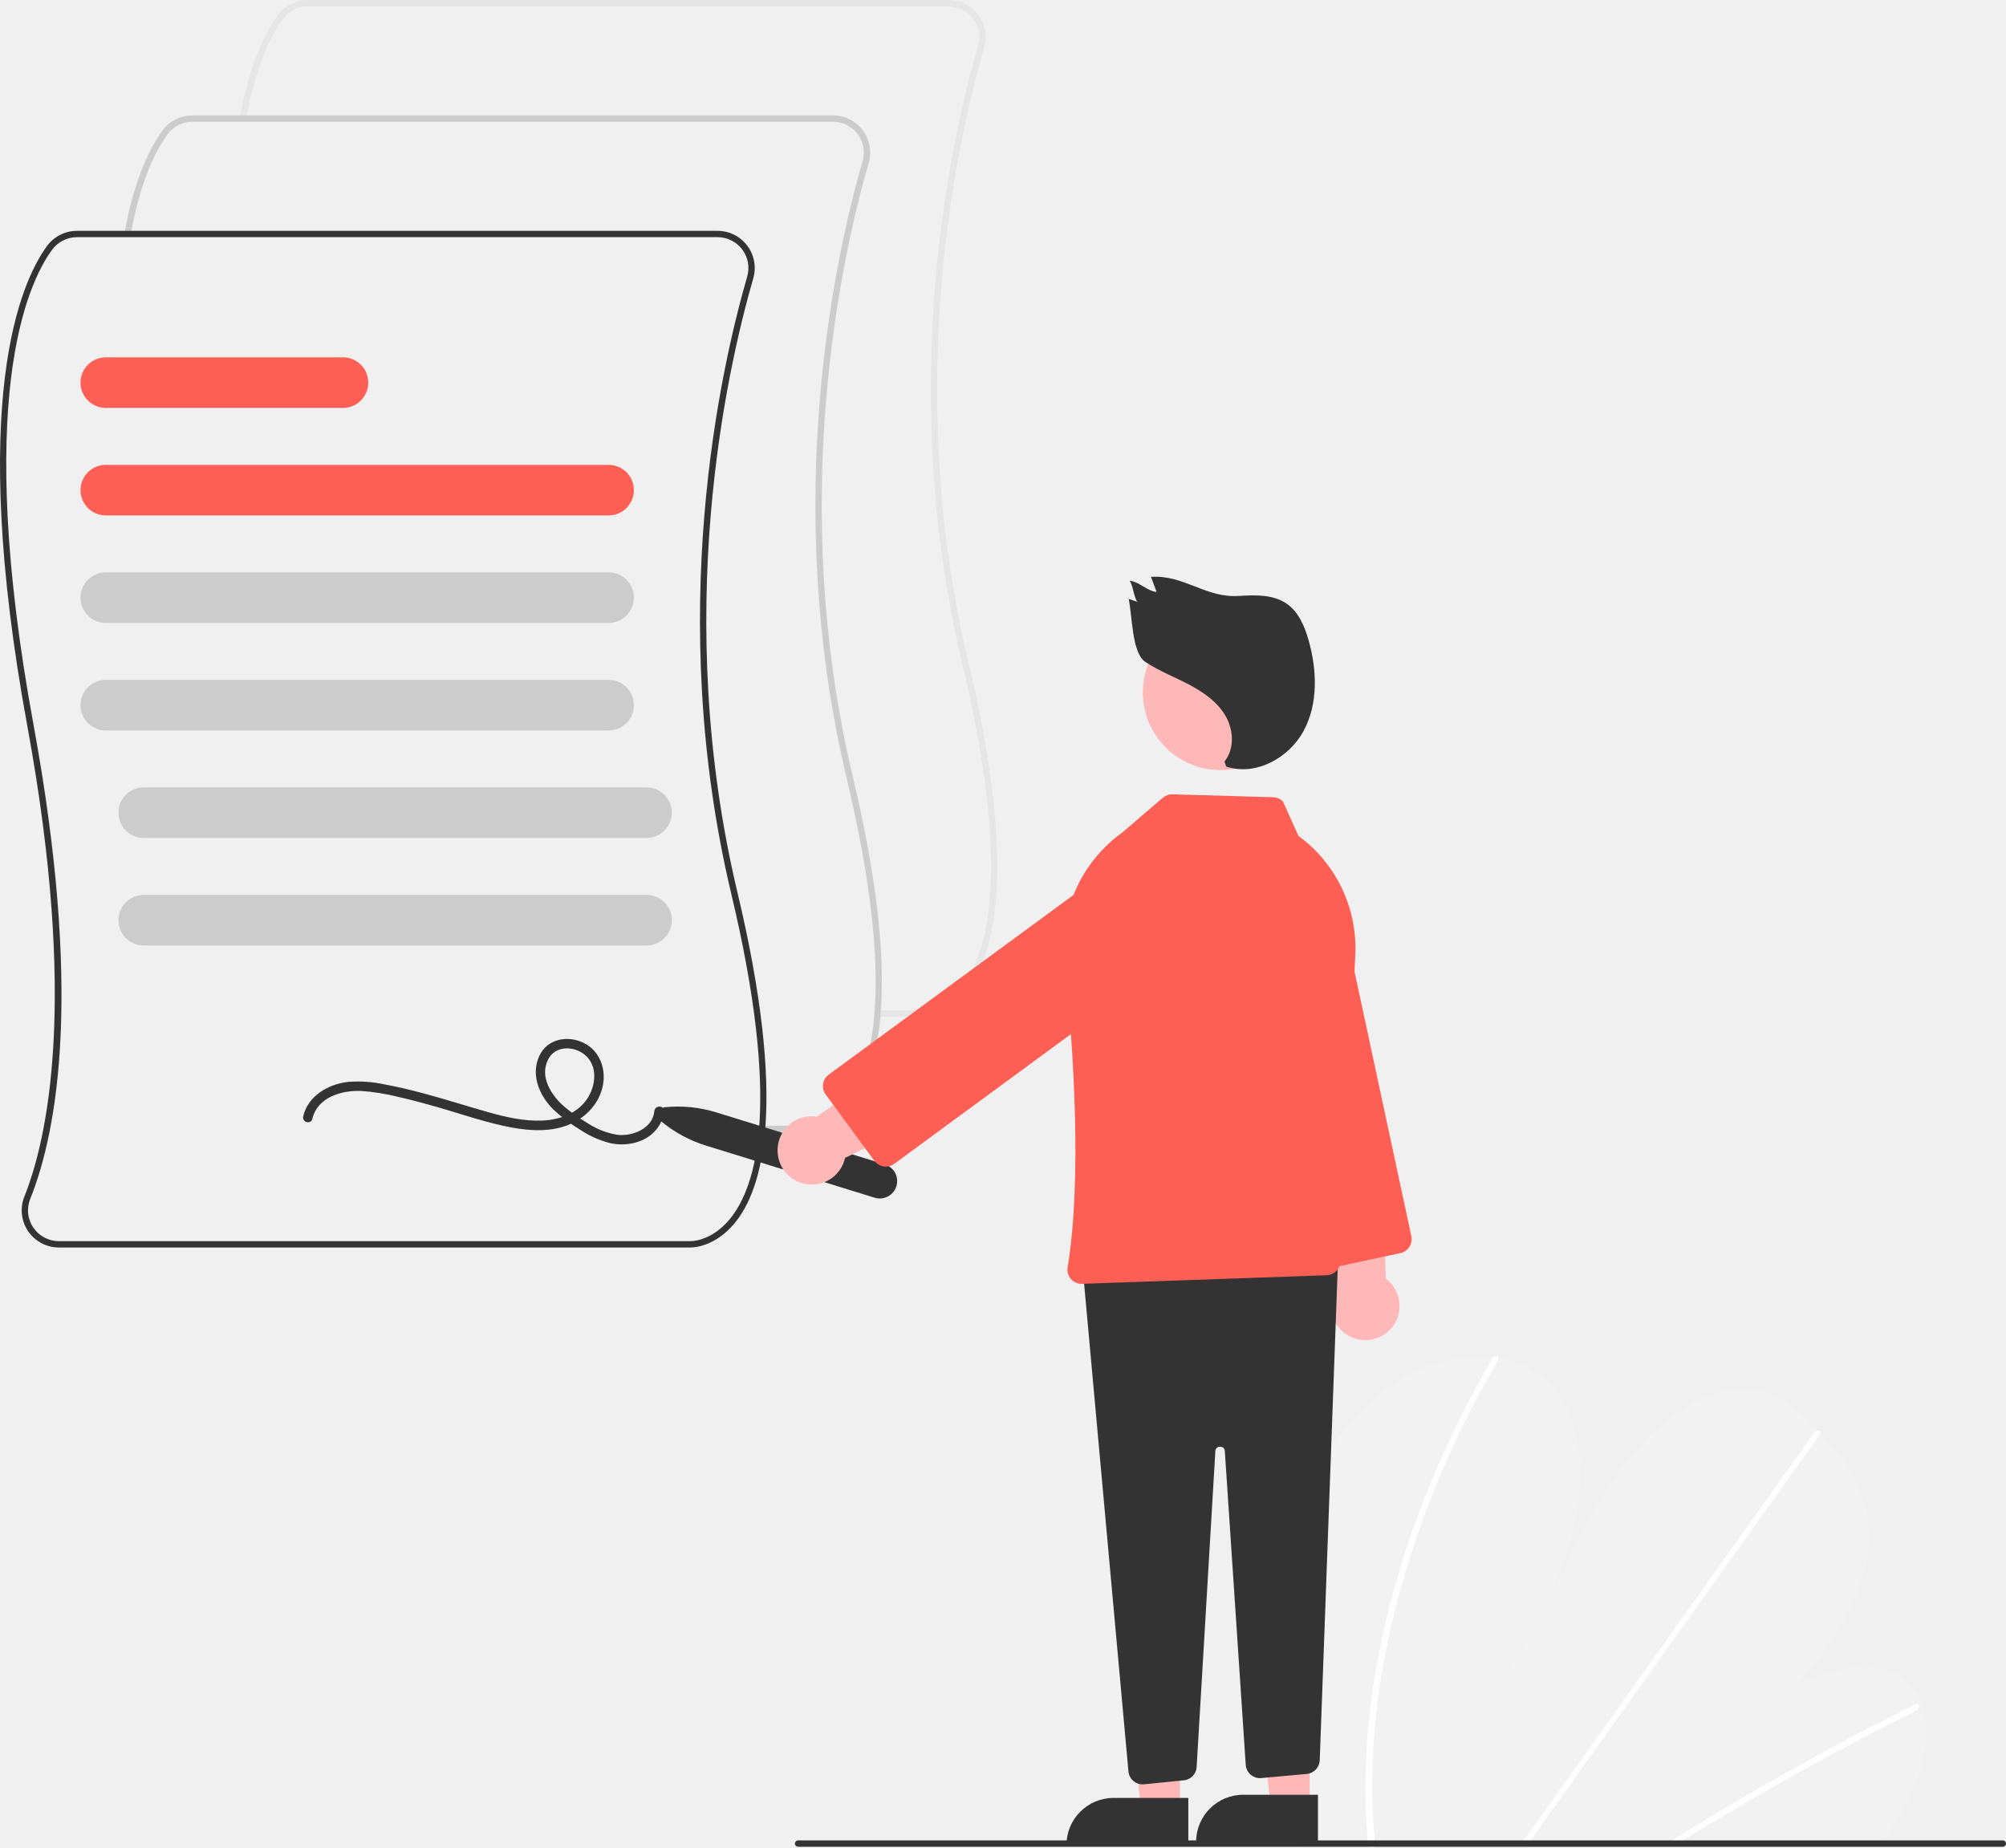
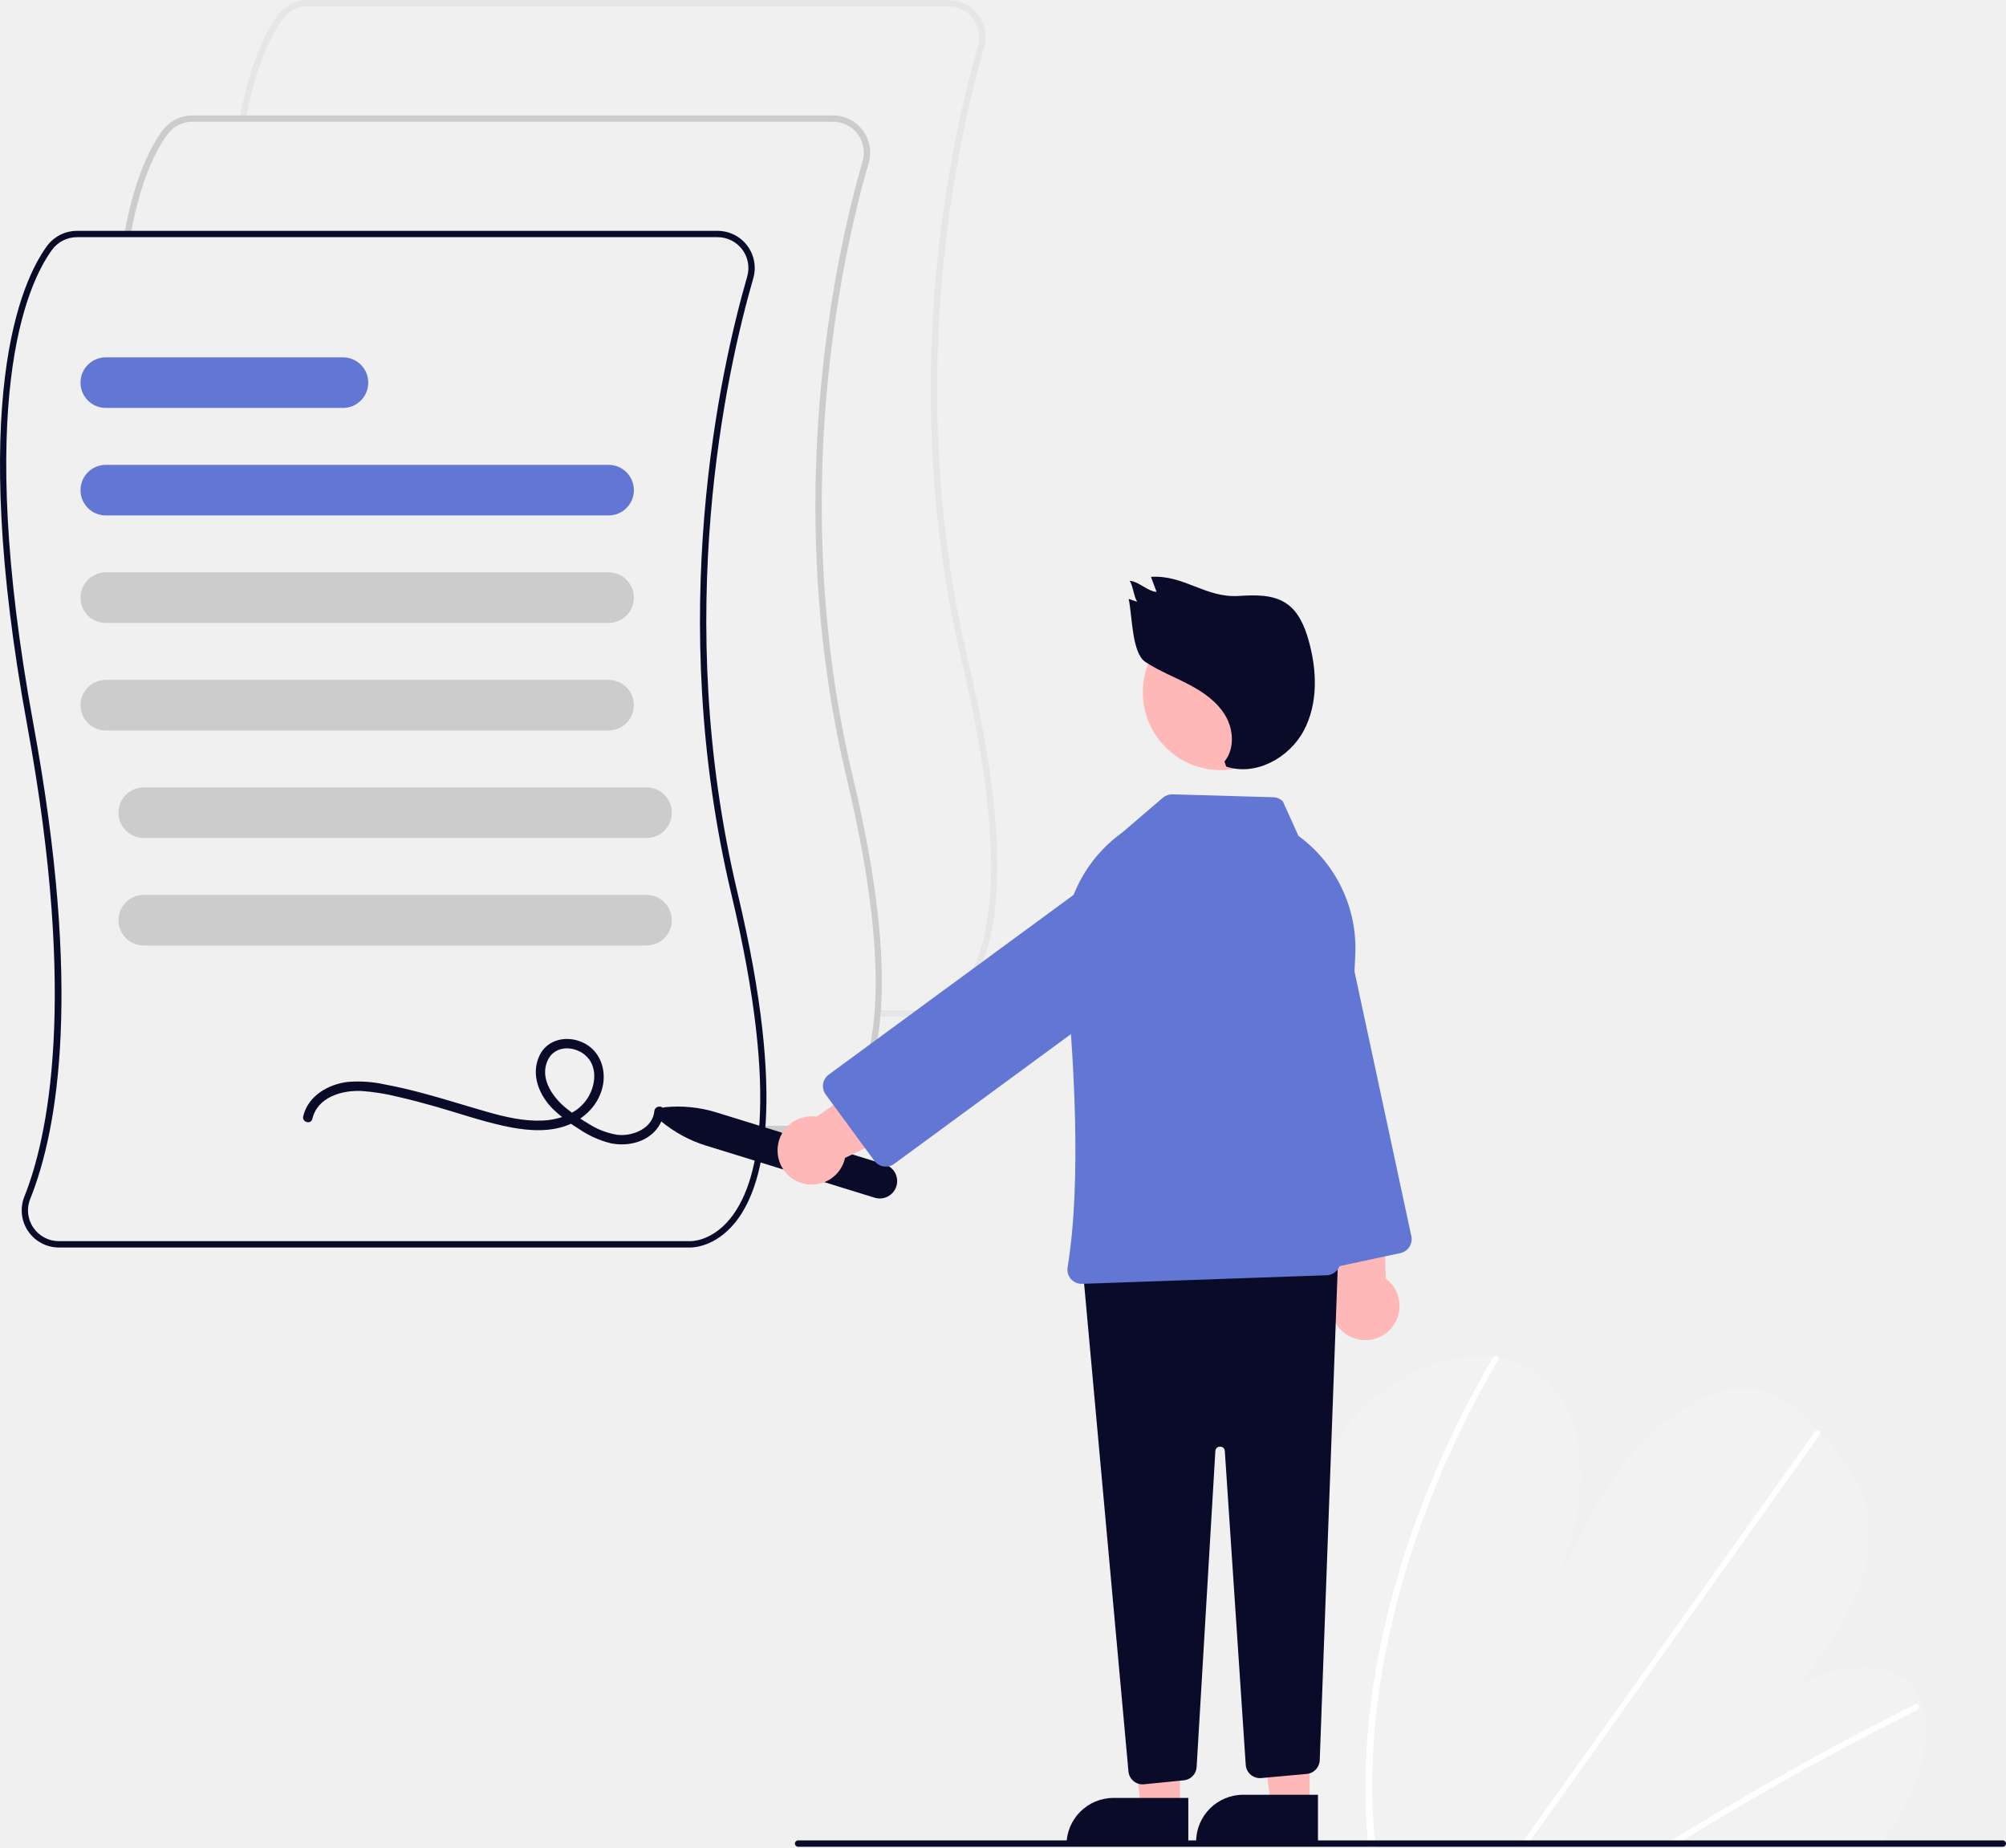
<svg xmlns="http://www.w3.org/2000/svg" id="faaae39e-6d1f-40c0-bc77-dd3f36c97390" data-name="Layer 1" width="634.387" height="584.35" viewBox="0 0 634.387 584.35">
  <path d="M574.1,479.328c-.113,0-.185-.003-.209-.004l-13.564.001v-2H573.94c.315.011,6.746.193,12.671-6.997,8.83-10.715,16.081-37.24.481-102.756-20.975-88.096-3.481-165.923,5.014-195.295a9.752,9.752,0,0,0-9.383-12.452H380.148a9.796,9.796,0,0,0-7.9,4.021c-3.599,4.95-8.537,14.46-11.627,31.655l-1.968-.354c3.157-17.569,8.256-27.358,11.978-32.478a11.801,11.801,0,0,1,9.517-4.845H582.723a11.753,11.753,0,0,1,11.304,15.007c-8.451,29.22-25.855,106.644-4.989,194.277,15.818,66.438,8.214,93.537-.951,104.572C582.043,478.959,575.382,479.328,574.1,479.328Z" transform="translate(-282.8063 -157.8251)" fill="#e6e6e6" />
  <path d="M537.6,515.828c-.113,0-.185-.003-.209-.004l-13.564.001v-2H537.44c.317.01,6.746.193,12.671-6.997,8.83-10.715,16.081-37.24.481-102.756-20.975-88.096-3.481-165.923,5.014-195.295a9.752,9.752,0,0,0-9.383-12.452H343.648a9.796,9.796,0,0,0-7.9,4.021c-3.599,4.95-8.537,14.46-11.627,31.655l-1.968-.354c3.157-17.569,8.256-27.358,11.978-32.478a11.801,11.801,0,0,1,9.517-4.845H546.223a11.753,11.753,0,0,1,11.304,15.007c-8.451,29.22-25.855,106.644-4.989,194.277,15.818,66.438,8.214,93.537-.951,104.572C545.543,515.459,538.882,515.828,537.6,515.828Z" transform="translate(-282.8063 -157.8251)" fill="#ccc" />
-   <path d="M501.1,552.328c-.113,0-.185-.003-.209-.004l-199.453.001a11.75,11.75,0,0,1-10.928-16.102c7.237-18.081,16.981-61.459.932-148.839-18.951-103.18-1.985-140.47,6.189-151.713a11.801,11.801,0,0,1,9.518-4.845H509.723a11.753,11.753,0,0,1,11.304,15.007c-8.451,29.22-25.855,106.644-4.989,194.277,15.818,66.438,8.214,93.537-.951,104.572C509.043,551.959,502.382,552.328,501.1,552.328ZM307.148,232.825a9.796,9.796,0,0,0-7.9,4.021c-8.023,11.035-24.651,47.757-5.84,150.176,15.332,83.474,7.896,127.614-1.042,149.944a9.587,9.587,0,0,0,.977,9.064,9.763,9.763,0,0,0,8.095,4.294H500.94c.315.015,6.746.193,12.671-6.997,8.83-10.715,16.081-37.24.481-102.756-20.975-88.096-3.481-165.923,5.014-195.295a9.752,9.752,0,0,0-9.383-12.452Z" transform="translate(-282.8063 -157.8251)" fill="#333" />
-   <path d="M475.267,320.825h-159a8,8,0,1,1,0-16h159a8,8,0,0,1,0,16Z" transform="translate(-282.8063 -157.8251)" fill="#fe5f55" />
+   <path d="M501.1,552.328c-.113,0-.185-.003-.209-.004l-199.453.001a11.75,11.75,0,0,1-10.928-16.102c7.237-18.081,16.981-61.459.932-148.839-18.951-103.18-1.985-140.47,6.189-151.713a11.801,11.801,0,0,1,9.518-4.845H509.723a11.753,11.753,0,0,1,11.304,15.007c-8.451,29.22-25.855,106.644-4.989,194.277,15.818,66.438,8.214,93.537-.951,104.572C509.043,551.959,502.382,552.328,501.1,552.328ZM307.148,232.825a9.796,9.796,0,0,0-7.9,4.021c-8.023,11.035-24.651,47.757-5.84,150.176,15.332,83.474,7.896,127.614-1.042,149.944a9.587,9.587,0,0,0,.977,9.064,9.763,9.763,0,0,0,8.095,4.294H500.94c.315.015,6.746.193,12.671-6.997,8.83-10.715,16.081-37.24.481-102.756-20.975-88.096-3.481-165.923,5.014-195.295a9.752,9.752,0,0,0-9.383-12.452Z" transform="translate(-282.8063 -157.8251)" fill="#0a0b29" />
+   <path d="M475.267,320.825h-159a8,8,0,1,1,0-16h159a8,8,0,0,1,0,16Z" transform="translate(-282.8063 -157.8251)" fill="#6277d3" />
  <path d="M475.267,354.825h-159a8,8,0,1,1,0-16h159a8,8,0,0,1,0,16Z" transform="translate(-282.8063 -157.8251)" fill="#ccc" />
  <path d="M475.267,388.825h-159a8,8,0,1,1,0-16h159a8,8,0,0,1,0,16Z" transform="translate(-282.8063 -157.8251)" fill="#ccc" />
  <path d="M487.267,422.825h-159a8,8,0,1,1,0-16h159a8,8,0,0,1,0,16Z" transform="translate(-282.8063 -157.8251)" fill="#ccc" />
  <path d="M487.267,456.825h-159a8,8,0,1,1,0-16h159a8,8,0,0,1,0,16Z" transform="translate(-282.8063 -157.8251)" fill="#ccc" />
-   <path d="M391.267,286.825h-75a8,8,0,1,1,0-16h75a8,8,0,0,1,0,16Z" transform="translate(-282.8063 -157.8251)" fill="#fe5f55" />
-   <path d="M381.583,511.647c1.614-6.835,9.198-9.075,15.398-8.825a65.728,65.728,0,0,1,11.611,1.837c3.984.891,7.929,1.947,11.855,3.066,7.198,2.053,14.323,4.536,21.64,6.141,6.091,1.336,12.711,2.12,18.786.275,5.839-1.773,10.793-6.126,12.382-12.145,1.497-5.672-.558-11.873-6.054-14.465-5.012-2.364-11.342-1.162-13.827,4.184-2.801,6.027-.002,12.599,4.432,16.96a49.668,49.668,0,0,0,8.238,6.257,30.676,30.676,0,0,0,9.864,4.418c5.785,1.236,12.676-.585,15.66-6.112a10.329,10.329,0,0,0,1.172-4.037c.177-1.922-2.825-1.91-3,0-.506,5.503-6.951,8.081-11.77,7.477a23.924,23.924,0,0,1-9.125-3.542,53.472,53.472,0,0,1-7.558-5.333c-4.088-3.538-7.92-9.359-5.174-14.879,2.236-4.495,8.063-4.45,11.608-1.551,4.293,3.511,3.527,9.883.696,14.052-3.135,4.616-8.817,6.551-14.174,6.76-5.821.227-11.593-1.109-17.157-2.689-6.913-1.963-13.756-4.16-20.702-6.008-3.943-1.049-7.917-1.996-11.931-2.733a39.377,39.377,0,0,0-11.57-.801c-6.26.723-12.65,4.367-14.191,10.894-.443,1.877,2.449,2.679,2.893.798Z" transform="translate(-282.8063 -157.8251)" fill="#333" />
+   <path d="M391.267,286.825h-75a8,8,0,1,1,0-16h75a8,8,0,0,1,0,16Z" transform="translate(-282.8063 -157.8251)" fill="#6277d3" />
+   <path d="M381.583,511.647c1.614-6.835,9.198-9.075,15.398-8.825a65.728,65.728,0,0,1,11.611,1.837c3.984.891,7.929,1.947,11.855,3.066,7.198,2.053,14.323,4.536,21.64,6.141,6.091,1.336,12.711,2.12,18.786.275,5.839-1.773,10.793-6.126,12.382-12.145,1.497-5.672-.558-11.873-6.054-14.465-5.012-2.364-11.342-1.162-13.827,4.184-2.801,6.027-.002,12.599,4.432,16.96a49.668,49.668,0,0,0,8.238,6.257,30.676,30.676,0,0,0,9.864,4.418c5.785,1.236,12.676-.585,15.66-6.112a10.329,10.329,0,0,0,1.172-4.037c.177-1.922-2.825-1.91-3,0-.506,5.503-6.951,8.081-11.77,7.477a23.924,23.924,0,0,1-9.125-3.542,53.472,53.472,0,0,1-7.558-5.333c-4.088-3.538-7.92-9.359-5.174-14.879,2.236-4.495,8.063-4.45,11.608-1.551,4.293,3.511,3.527,9.883.696,14.052-3.135,4.616-8.817,6.551-14.174,6.76-5.821.227-11.593-1.109-17.157-2.689-6.913-1.963-13.756-4.16-20.702-6.008-3.943-1.049-7.917-1.996-11.931-2.733a39.377,39.377,0,0,0-11.57-.801c-6.26.723-12.65,4.367-14.191,10.894-.443,1.877,2.449,2.679,2.893.798Z" transform="translate(-282.8063 -157.8251)" fill="#0a0b29" />
  <path d="M688.083,681.265a458.031,458.031,0,0,0,4.318,58.855c.095.685.198,1.37.293,2.055l184.402-1.03c.541-.68,1.074-1.369,1.591-2.065,1.722-2.306,3.335-4.677,4.816-7.13,7.12-11.817,10.379-25.653,7.113-35.199l-.059-.148a16.75,16.75,0,0,0-3.269-5.681c-7.447-8.383-22.504-6.985-36.168-.219C863.375,677.288,873.134,660.36,873.876,645.25c.727-14.738-6.98-25.267-15.338-34.214-.274-.296-.548-.583-.823-.871-.133-.148-.274-.288-.407-.435-6.522-6.819-14.125-13.54-25.129-12.727-12.069.893-25.451,11.003-34.833,22.783-9.383,11.772-15.617,25.145-21.937,38.197-6.328,13.043-13.174,26.42-23.328,37.569,13.753-17.396,24.842-37.189,28.938-56.439s.491-37.738-11.766-46.804a28.669,28.669,0,0,0-12.558-5.067c-.529-.088-1.066-.159-1.612-.222-11.347-1.291-24.895,2.633-36.422,12.014C705.966,609.361,697.165,624.673,692.787,639.209,688.408,653.744,687.941,667.738,688.083,681.265Z" transform="translate(-282.8063 -157.8251)" fill="#f2f2f2" />
  <path d="M808.729,741.527l3.526-.02q1.679-1.05,3.375-2.075c.7-.442,1.407-.867,2.116-1.3q17.544-10.715,35.308-20.556,17.748-9.849,35.674-18.79a1.478,1.478,0,0,0,.85-1.69.426.426,0,0,0-.059-.124c-.167-.313-.539-.443-1.083-.176-1.466.735-2.94,1.47-4.406,2.222q-17.975,9.094-35.796,19.097-17.808,9.998-35.414,20.879c-.247.15-.494.308-.741.458C810.96,740.143,809.849,740.835,808.729,741.527Z" transform="translate(-282.8063 -157.8251)" fill="#fff" />
  <path d="M763.264,741.781l2.18-.012c.492-.688.975-1.376,1.467-2.065q17.332-24.304,34.656-48.608,28.371-39.79,56.724-79.579a1.404,1.404,0,0,0,.245-.48c.162-.587-.27-.932-.823-.871a1.656,1.656,0,0,0-1.152.733q-15.906,22.314-31.804,44.611-28.223,39.591-56.438,79.173c-1.196,1.675-2.393,3.358-3.589,5.033C764.24,740.404,763.748,741.092,763.264,741.781Z" transform="translate(-282.8063 -157.8251)" fill="#fff" />
  <path d="M714.688,729.118c.111,3.675.354,7.291.672,10.873q.092,1.028.185,2.055l2.288-.013c-.07-.685-.14-1.37-.201-2.055-.483-5.176-.826-10.41-.873-15.786a220.23,220.23,0,0,1,4.336-44.392,276.397,276.397,0,0,1,13.428-46.119,316.724,316.724,0,0,1,21.97-45.63,1.219,1.219,0,0,0,.202-.81c-.094-.652-.963-.845-1.612-.222a1.894,1.894,0,0,0-.328.415q-1.583,2.722-3.108,5.46a316.505,316.505,0,0,0-21.028,45.79A275.09,275.09,0,0,0,718.1,684.872,217.271,217.271,0,0,0,714.688,729.118Z" transform="translate(-282.8063 -157.8251)" fill="#fff" />
-   <path d="M491.811,512.358a2.5,2.5,0,0,1,1.362-4.41,41.289,41.289,0,0,1,16.193,1.66l53.315,16.466a5.5,5.5,0,0,1-3.246,10.51l-53.315-16.466A41.292,41.292,0,0,1,491.811,512.358Z" transform="translate(-282.8063 -157.8251)" fill="#333" />
+   <path d="M491.811,512.358a2.5,2.5,0,0,1,1.362-4.41,41.289,41.289,0,0,1,16.193,1.66l53.315,16.466a5.5,5.5,0,0,1-3.246,10.51l-53.315-16.466A41.292,41.292,0,0,1,491.811,512.358Z" transform="translate(-282.8063 -157.8251)" fill="#0a0b29" />
  <path d="M710.358,580.757a10.743,10.743,0,0,1-4.868-15.737l-9.139-47.792,23.291-1.816,1.406,46.747A10.801,10.801,0,0,1,710.358,580.757Z" transform="translate(-282.8063 -157.8251)" fill="#ffb8b8" />
-   <path d="M694.914,556.092l-23.723-110.482a17.5,17.5,0,1,1,34.22-7.347l23.723,110.481a4.506,4.506,0,0,1-3.455,5.345l-25.421,5.458a4.498,4.498,0,0,1-5.344-3.455Z" transform="translate(-282.8063 -157.8251)" fill="#fe5f55" />
+   <path d="M694.914,556.092l-23.723-110.482a17.5,17.5,0,1,1,34.22-7.347l23.723,110.481a4.506,4.506,0,0,1-3.455,5.345l-25.421,5.458a4.498,4.498,0,0,1-5.344-3.455Z" transform="translate(-282.8063 -157.8251)" fill="#6277d3" />
  <polygon points="373.17 572.064 360.911 572.064 355.078 524.776 373.173 524.777 373.17 572.064" fill="#ffb8b8" />
-   <path d="M352.154,568.561H375.797a0,0,0,0,1,0,0v14.887a0,0,0,0,1,0,0H337.267a0,0,0,0,1,0,0v0A14.887,14.887,0,0,1,352.154,568.561Z" fill="#333" />
+   <path d="M352.154,568.561H375.797a0,0,0,0,1,0,0v14.887a0,0,0,0,1,0,0H337.267a0,0,0,0,1,0,0v0A14.887,14.887,0,0,1,352.154,568.561Z" fill="#0a0b29" />
  <polygon points="414.17 571.064 401.911 571.064 396.078 523.776 414.173 523.777 414.17 571.064" fill="#ffb8b8" />
-   <path d="M393.154,567.561H416.797a0,0,0,0,1,0,0v14.887a0,0,0,0,1,0,0H378.267a0,0,0,0,1,0,0v0A14.887,14.887,0,0,1,393.154,567.561Z" fill="#333" />
-   <path d="M641.288,721.068a4.469,4.469,0,0,1-1.616-3.062L625.419,561.227a4.501,4.501,0,0,1,4.313-4.904l71.48-2.681a4.502,4.502,0,0,1,4.666,4.662l-5.714,156.177a4.508,4.508,0,0,1-4.09,4.316l-14.413,1.311a4.5,4.5,0,0,1-4.897-4.183l-6.614-99.217a1.436,1.436,0,0,0-1.496-1.399h-.006a1.437,1.437,0,0,0-1.492,1.411l-5.919,99.886a4.479,4.479,0,0,1-4.044,4.211l-12.591,1.26a4.47,4.47,0,0,1-3.313-1.008Z" transform="translate(-282.8063 -157.8251)" fill="#333" />
+   <path d="M393.154,567.561H416.797a0,0,0,0,1,0,0v14.887a0,0,0,0,1,0,0H378.267a0,0,0,0,1,0,0v0A14.887,14.887,0,0,1,393.154,567.561Z" fill="#0a0b29" />
+   <path d="M641.288,721.068a4.469,4.469,0,0,1-1.616-3.062L625.419,561.227a4.501,4.501,0,0,1,4.313-4.904l71.48-2.681a4.502,4.502,0,0,1,4.666,4.662l-5.714,156.177a4.508,4.508,0,0,1-4.09,4.316l-14.413,1.311a4.5,4.5,0,0,1-4.897-4.183l-6.614-99.217a1.436,1.436,0,0,0-1.496-1.399h-.006a1.437,1.437,0,0,0-1.492,1.411l-5.919,99.886a4.479,4.479,0,0,1-4.044,4.211l-12.591,1.26a4.47,4.47,0,0,1-3.313-1.008Z" transform="translate(-282.8063 -157.8251)" fill="#0a0b29" />
  <circle cx="385.977" cy="218.962" r="24.561" fill="#ffb8b8" />
-   <path d="M621.485,562.288a4.462,4.462,0,0,1-1.053-3.679c4.534-27.562,1.979-68.074-.964-97.207a44.201,44.201,0,0,1,18.241-40.302l12.827-10.994a4.57,4.57,0,0,1,3.057-1.082l31.866.91a4.483,4.483,0,0,1,3.053,1.317l4.924,10.904.051.037a44.07,44.07,0,0,1,17.915,37.69l-4.69,96.937a4.524,4.524,0,0,1-4.347,4.28l-77.347,2.718c-.05.001-.1.002-.149.002A4.489,4.489,0,0,1,621.485,562.288Z" transform="translate(-282.8063 -157.8251)" fill="#fe5f55" />
+   <path d="M621.485,562.288a4.462,4.462,0,0,1-1.053-3.679c4.534-27.562,1.979-68.074-.964-97.207a44.201,44.201,0,0,1,18.241-40.302l12.827-10.994a4.57,4.57,0,0,1,3.057-1.082l31.866.91a4.483,4.483,0,0,1,3.053,1.317l4.924,10.904.051.037a44.07,44.07,0,0,1,17.915,37.69l-4.69,96.937a4.524,4.524,0,0,1-4.347,4.28l-77.347,2.718c-.05.001-.1.002-.149.002A4.489,4.489,0,0,1,621.485,562.288Z" transform="translate(-282.8063 -157.8251)" fill="#6277d3" />
  <path d="M528.709,521.837a10.743,10.743,0,0,1,12.366-10.883l39.865-27.898,11.19,20.508-42.077,20.416a10.801,10.801,0,0,1-21.344-2.143Z" transform="translate(-282.8063 -157.8251)" fill="#ffb8b8" />
-   <path d="M562.258,526.687a4.473,4.473,0,0,1-2.945-1.785l-15.385-20.96a4.506,4.506,0,0,1,.965-6.291l91.095-66.863a17.5,17.5,0,0,1,20.71,28.216L565.603,525.866a4.469,4.469,0,0,1-2.653.873A4.602,4.602,0,0,1,562.258,526.687Z" transform="translate(-282.8063 -157.8251)" fill="#fe5f55" />
-   <path d="M670.04,398.652c3.257-3.994,2.901-10.077.286-14.518s-7.052-7.5-11.618-9.889-9.417-4.268-13.714-7.113-4.11-14.887-5.254-19.912l2.729.909c-1.049-1.342-1.385-5.307-2.434-6.649,3.084.305,5.455,3.232,8.538,3.537l-1.779-4.776c10.574-.652,17.149,6.696,27.723,6.044,5.239-.323,10.929-.527,15.236,2.473,3.743,2.607,5.637,7.12,6.881,11.509,2.669,9.423,3.084,19.979-1.526,28.62s-15.237,14.464-24.52,11.344Z" transform="translate(-282.8063 -157.8251)" fill="#333" />
-   <path d="M535.194,741.825h381a1,1,0,0,0,0-2h-381a1,1,0,0,0,0,2Z" transform="translate(-282.8063 -157.8251)" fill="#333" />
+   <path d="M562.258,526.687a4.473,4.473,0,0,1-2.945-1.785l-15.385-20.96a4.506,4.506,0,0,1,.965-6.291l91.095-66.863a17.5,17.5,0,0,1,20.71,28.216L565.603,525.866a4.469,4.469,0,0,1-2.653.873A4.602,4.602,0,0,1,562.258,526.687Z" transform="translate(-282.8063 -157.8251)" fill="#6277d3" />
+   <path d="M670.04,398.652c3.257-3.994,2.901-10.077.286-14.518s-7.052-7.5-11.618-9.889-9.417-4.268-13.714-7.113-4.11-14.887-5.254-19.912l2.729.909c-1.049-1.342-1.385-5.307-2.434-6.649,3.084.305,5.455,3.232,8.538,3.537l-1.779-4.776c10.574-.652,17.149,6.696,27.723,6.044,5.239-.323,10.929-.527,15.236,2.473,3.743,2.607,5.637,7.12,6.881,11.509,2.669,9.423,3.084,19.979-1.526,28.62s-15.237,14.464-24.52,11.344Z" transform="translate(-282.8063 -157.8251)" fill="#0a0b29" />
+   <path d="M535.194,741.825h381a1,1,0,0,0,0-2h-381a1,1,0,0,0,0,2Z" transform="translate(-282.8063 -157.8251)" fill="#0a0b29" />
</svg>
